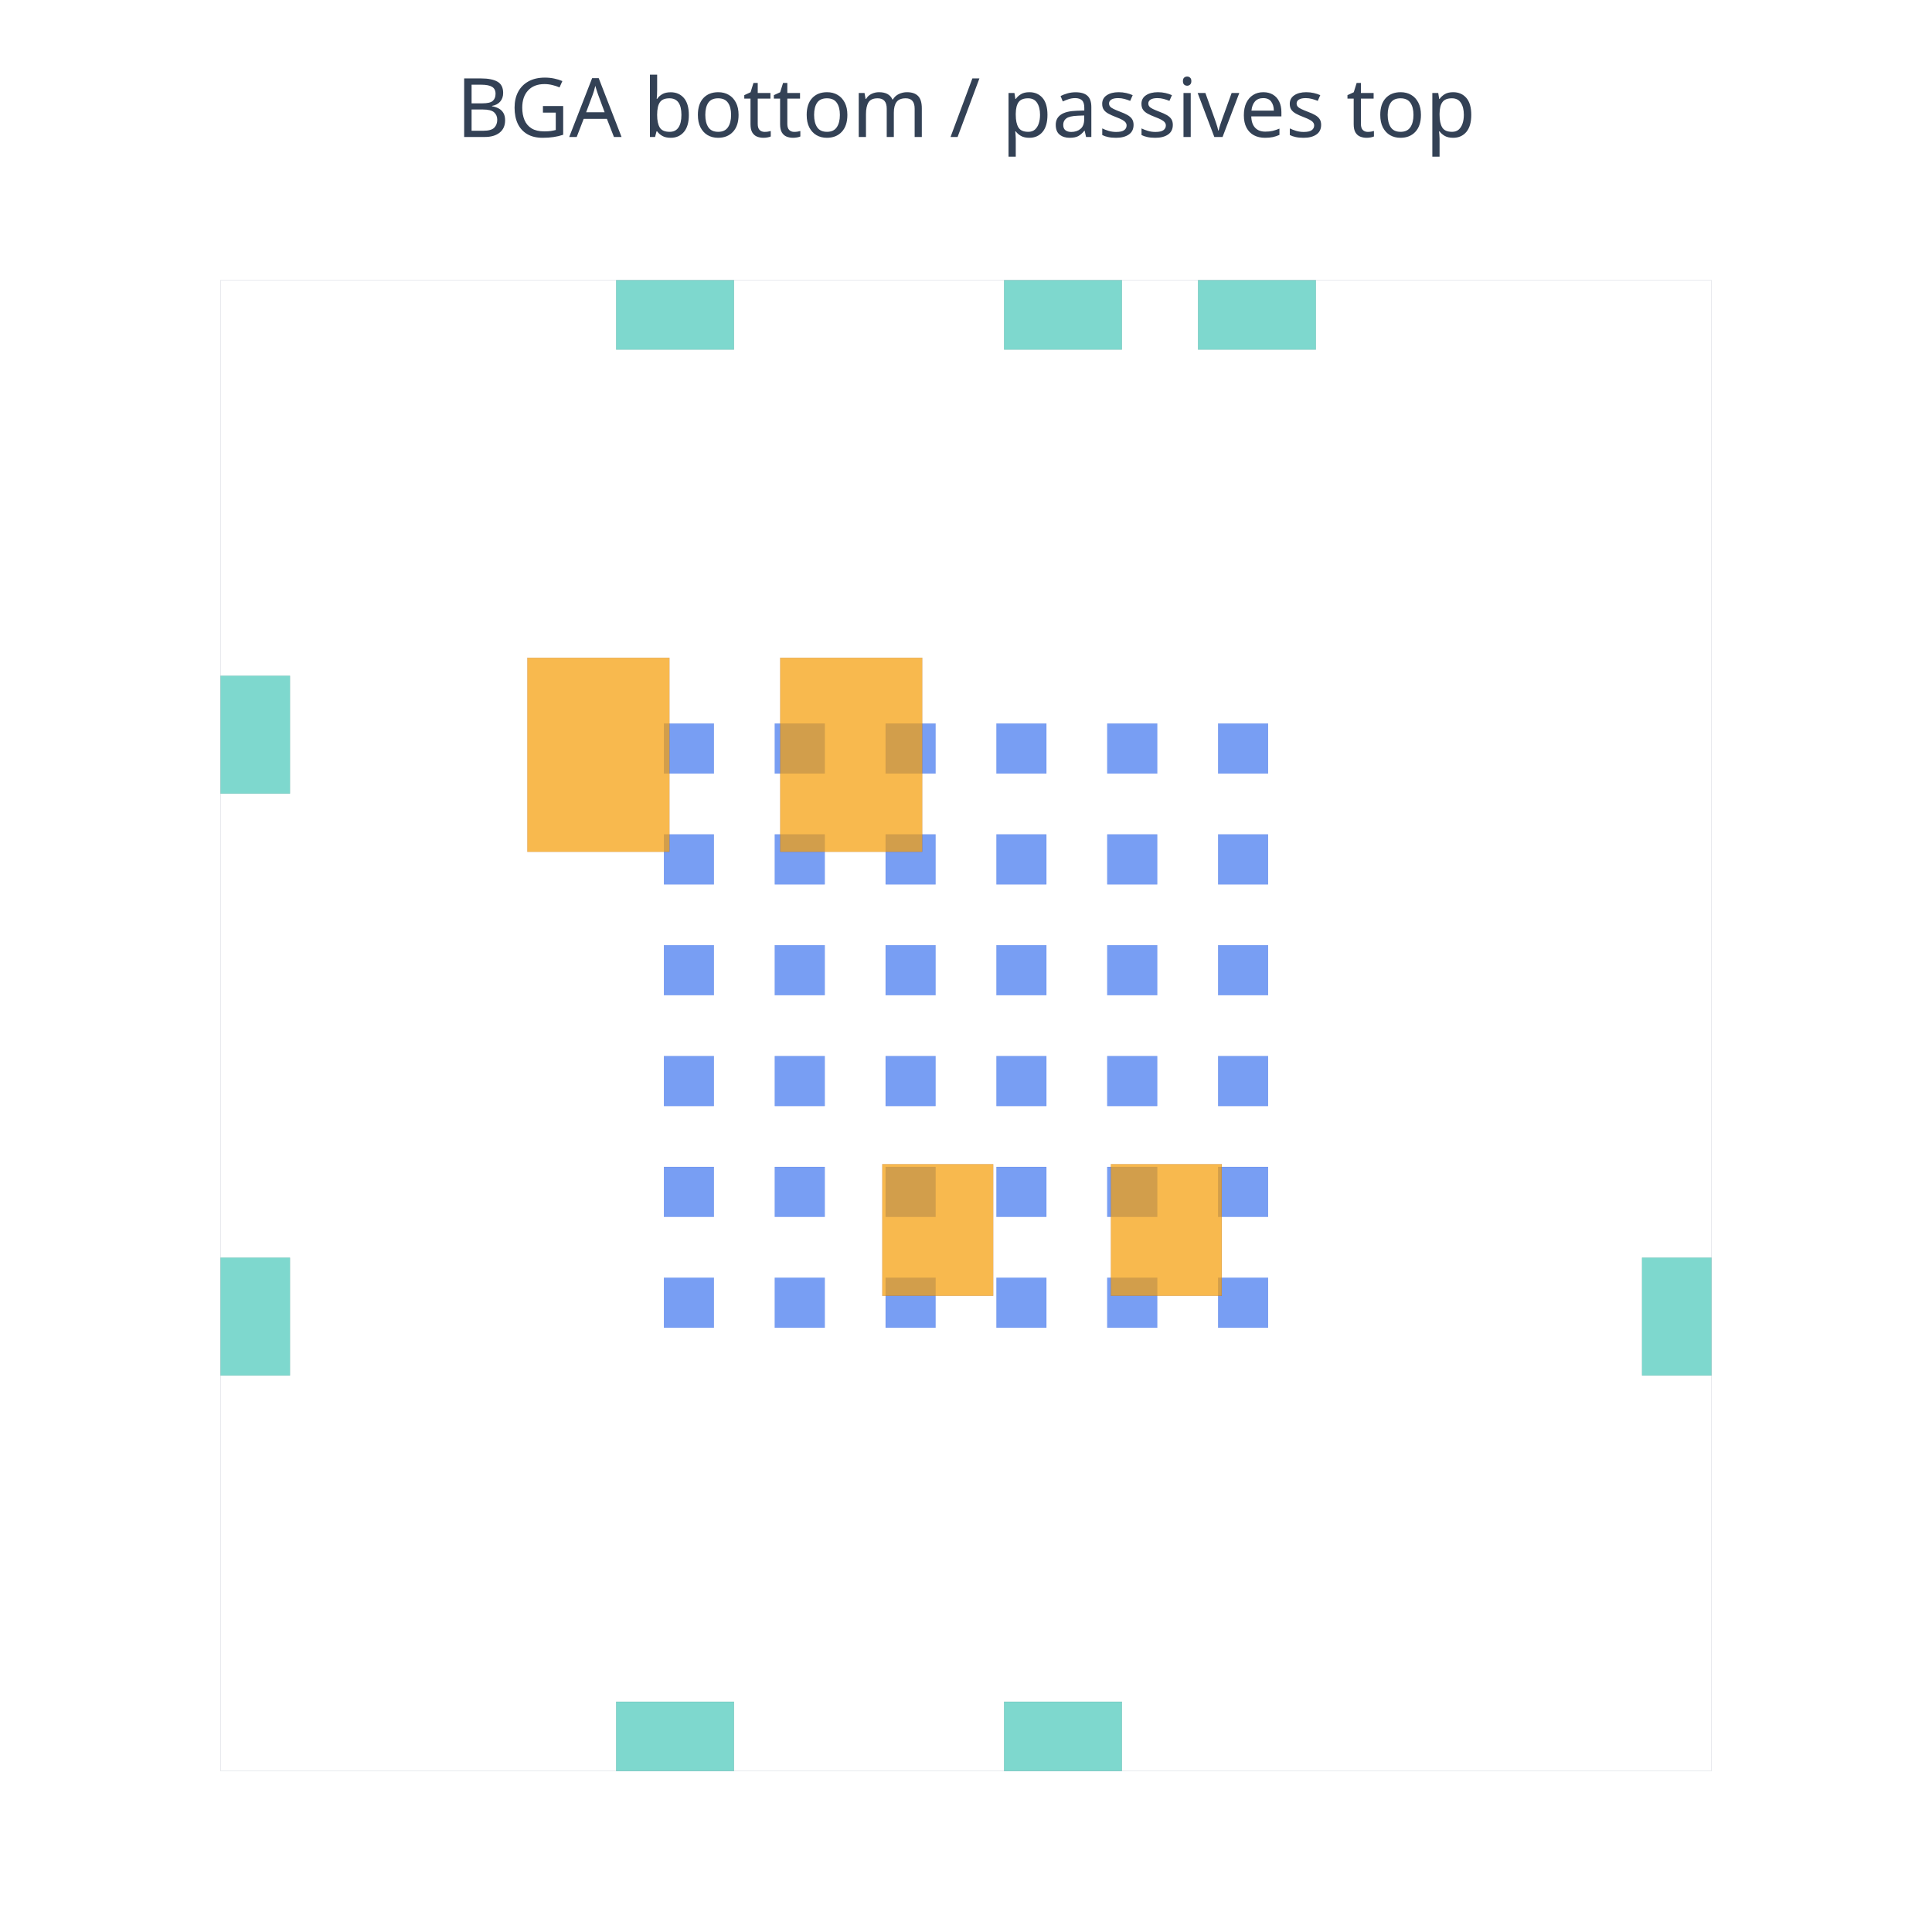
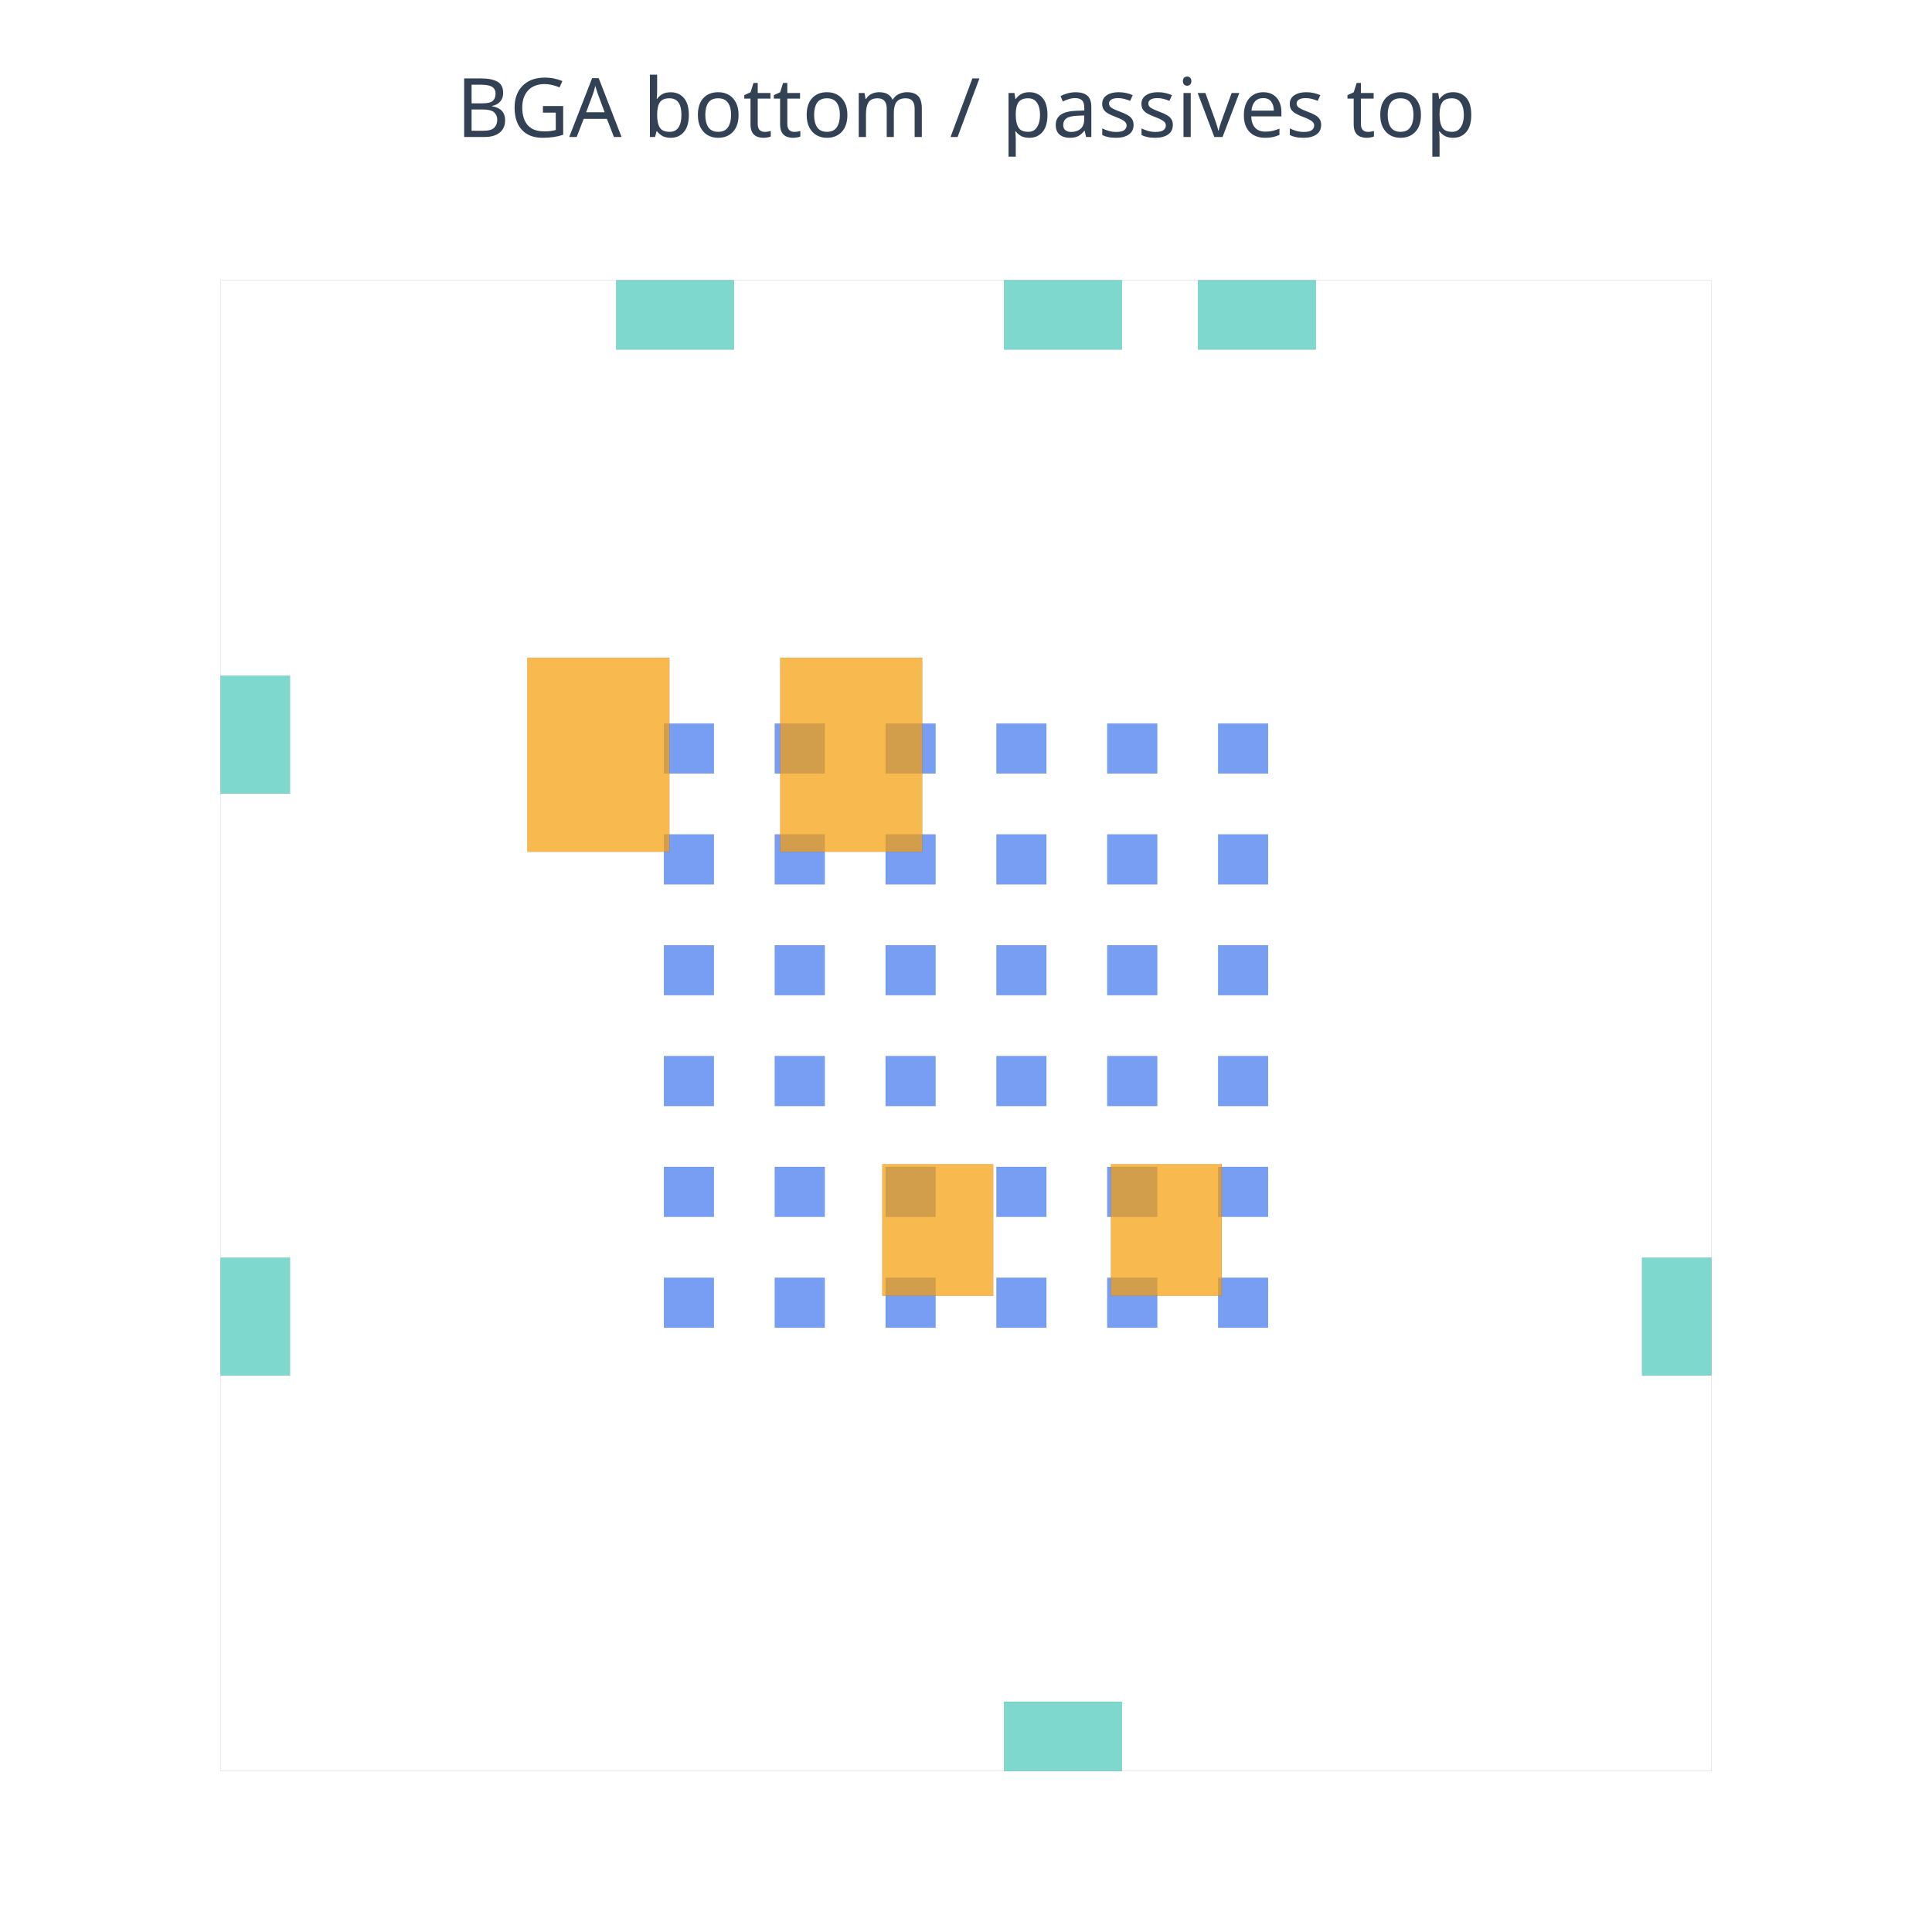
<svg xmlns="http://www.w3.org/2000/svg" width="480" height="480" viewBox="0 0 480 480">
  <rect width="100%" height="100%" fill="white" />
  <g>
    <rect data-type="rect" data-label="board" data-x="0" data-y="0" x="54.815" y="69.63" width="370.37" height="370.37" fill="rgba(255,255,255,0)" stroke="#64748b" stroke-width="0.029" />
  </g>
  <g>
    <rect data-type="rect" data-label="BGA" data-x="2" data-y="2" x="302.646" y="179.777" width="12.392" height="12.392" fill="rgba(37, 99, 235, 0.62)" stroke="#1d4ed8" stroke-width="0.029" />
  </g>
  <g>
    <rect data-type="rect" data-label="BGA" data-x="1.2" data-y="2" x="275.109" y="179.777" width="12.392" height="12.392" fill="rgba(37, 99, 235, 0.62)" stroke="#1d4ed8" stroke-width="0.029" />
  </g>
  <g>
    <rect data-type="rect" data-label="BGA" data-x="0.4" data-y="2" x="247.573" y="179.777" width="12.392" height="12.392" fill="rgba(37, 99, 235, 0.62)" stroke="#1d4ed8" stroke-width="0.029" />
  </g>
  <g>
    <rect data-type="rect" data-label="BGA" data-x="-0.4" data-y="2" x="220.036" y="179.777" width="12.392" height="12.392" fill="rgba(37, 99, 235, 0.62)" stroke="#1d4ed8" stroke-width="0.029" />
  </g>
  <g>
    <rect data-type="rect" data-label="BGA" data-x="-1.2" data-y="2" x="192.499" y="179.777" width="12.392" height="12.392" fill="rgba(37, 99, 235, 0.62)" stroke="#1d4ed8" stroke-width="0.029" />
  </g>
  <g>
    <rect data-type="rect" data-label="BGA" data-x="-2" data-y="2" x="164.962" y="179.777" width="12.392" height="12.392" fill="rgba(37, 99, 235, 0.62)" stroke="#1d4ed8" stroke-width="0.029" />
  </g>
  <g>
    <rect data-type="rect" data-label="BGA" data-x="2" data-y="1.2" x="302.646" y="207.314" width="12.392" height="12.392" fill="rgba(37, 99, 235, 0.62)" stroke="#1d4ed8" stroke-width="0.029" />
  </g>
  <g>
    <rect data-type="rect" data-label="BGA" data-x="1.2" data-y="1.2" x="275.109" y="207.314" width="12.392" height="12.392" fill="rgba(37, 99, 235, 0.62)" stroke="#1d4ed8" stroke-width="0.029" />
  </g>
  <g>
    <rect data-type="rect" data-label="BGA" data-x="0.4" data-y="1.2" x="247.573" y="207.314" width="12.392" height="12.392" fill="rgba(37, 99, 235, 0.62)" stroke="#1d4ed8" stroke-width="0.029" />
  </g>
  <g>
    <rect data-type="rect" data-label="BGA" data-x="-0.4" data-y="1.2" x="220.036" y="207.314" width="12.392" height="12.392" fill="rgba(37, 99, 235, 0.62)" stroke="#1d4ed8" stroke-width="0.029" />
  </g>
  <g>
    <rect data-type="rect" data-label="BGA" data-x="-1.2" data-y="1.2" x="192.499" y="207.314" width="12.392" height="12.392" fill="rgba(37, 99, 235, 0.62)" stroke="#1d4ed8" stroke-width="0.029" />
  </g>
  <g>
    <rect data-type="rect" data-label="BGA" data-x="-2" data-y="1.2" x="164.962" y="207.314" width="12.392" height="12.392" fill="rgba(37, 99, 235, 0.62)" stroke="#1d4ed8" stroke-width="0.029" />
  </g>
  <g>
    <rect data-type="rect" data-label="BGA" data-x="2" data-y="0.4" x="302.646" y="234.851" width="12.392" height="12.392" fill="rgba(37, 99, 235, 0.62)" stroke="#1d4ed8" stroke-width="0.029" />
  </g>
  <g>
    <rect data-type="rect" data-label="BGA" data-x="1.2" data-y="0.4" x="275.109" y="234.851" width="12.392" height="12.392" fill="rgba(37, 99, 235, 0.62)" stroke="#1d4ed8" stroke-width="0.029" />
  </g>
  <g>
    <rect data-type="rect" data-label="BGA" data-x="0.4" data-y="0.4" x="247.573" y="234.851" width="12.392" height="12.392" fill="rgba(37, 99, 235, 0.62)" stroke="#1d4ed8" stroke-width="0.029" />
  </g>
  <g>
    <rect data-type="rect" data-label="BGA" data-x="-0.4" data-y="0.4" x="220.036" y="234.851" width="12.392" height="12.392" fill="rgba(37, 99, 235, 0.62)" stroke="#1d4ed8" stroke-width="0.029" />
  </g>
  <g>
    <rect data-type="rect" data-label="BGA" data-x="-1.2" data-y="0.4" x="192.499" y="234.851" width="12.392" height="12.392" fill="rgba(37, 99, 235, 0.62)" stroke="#1d4ed8" stroke-width="0.029" />
  </g>
  <g>
    <rect data-type="rect" data-label="BGA" data-x="-2" data-y="0.4" x="164.962" y="234.851" width="12.392" height="12.392" fill="rgba(37, 99, 235, 0.62)" stroke="#1d4ed8" stroke-width="0.029" />
  </g>
  <g>
    <rect data-type="rect" data-label="BGA" data-x="2" data-y="-0.4" x="302.646" y="262.387" width="12.392" height="12.392" fill="rgba(37, 99, 235, 0.62)" stroke="#1d4ed8" stroke-width="0.029" />
  </g>
  <g>
    <rect data-type="rect" data-label="BGA" data-x="1.2" data-y="-0.4" x="275.109" y="262.387" width="12.392" height="12.392" fill="rgba(37, 99, 235, 0.62)" stroke="#1d4ed8" stroke-width="0.029" />
  </g>
  <g>
    <rect data-type="rect" data-label="BGA" data-x="0.4" data-y="-0.4" x="247.573" y="262.387" width="12.392" height="12.392" fill="rgba(37, 99, 235, 0.62)" stroke="#1d4ed8" stroke-width="0.029" />
  </g>
  <g>
    <rect data-type="rect" data-label="BGA" data-x="-0.4" data-y="-0.4" x="220.036" y="262.387" width="12.392" height="12.392" fill="rgba(37, 99, 235, 0.62)" stroke="#1d4ed8" stroke-width="0.029" />
  </g>
  <g>
    <rect data-type="rect" data-label="BGA" data-x="-1.2" data-y="-0.4" x="192.499" y="262.387" width="12.392" height="12.392" fill="rgba(37, 99, 235, 0.62)" stroke="#1d4ed8" stroke-width="0.029" />
  </g>
  <g>
    <rect data-type="rect" data-label="BGA" data-x="-2" data-y="-0.4" x="164.962" y="262.387" width="12.392" height="12.392" fill="rgba(37, 99, 235, 0.62)" stroke="#1d4ed8" stroke-width="0.029" />
  </g>
  <g>
    <rect data-type="rect" data-label="BGA" data-x="2" data-y="-1.2" x="302.646" y="289.924" width="12.392" height="12.392" fill="rgba(37, 99, 235, 0.62)" stroke="#1d4ed8" stroke-width="0.029" />
  </g>
  <g>
    <rect data-type="rect" data-label="BGA" data-x="1.2" data-y="-1.2" x="275.109" y="289.924" width="12.392" height="12.392" fill="rgba(37, 99, 235, 0.62)" stroke="#1d4ed8" stroke-width="0.029" />
  </g>
  <g>
    <rect data-type="rect" data-label="BGA" data-x="0.4" data-y="-1.2" x="247.573" y="289.924" width="12.392" height="12.392" fill="rgba(37, 99, 235, 0.62)" stroke="#1d4ed8" stroke-width="0.029" />
  </g>
  <g>
    <rect data-type="rect" data-label="BGA" data-x="-0.4" data-y="-1.2" x="220.036" y="289.924" width="12.392" height="12.392" fill="rgba(37, 99, 235, 0.62)" stroke="#1d4ed8" stroke-width="0.029" />
  </g>
  <g>
    <rect data-type="rect" data-label="BGA" data-x="-1.2" data-y="-1.2" x="192.499" y="289.924" width="12.392" height="12.392" fill="rgba(37, 99, 235, 0.62)" stroke="#1d4ed8" stroke-width="0.029" />
  </g>
  <g>
    <rect data-type="rect" data-label="BGA" data-x="-2" data-y="-1.2" x="164.962" y="289.924" width="12.392" height="12.392" fill="rgba(37, 99, 235, 0.62)" stroke="#1d4ed8" stroke-width="0.029" />
  </g>
  <g>
    <rect data-type="rect" data-label="BGA" data-x="2" data-y="-2" x="302.646" y="317.461" width="12.392" height="12.392" fill="rgba(37, 99, 235, 0.62)" stroke="#1d4ed8" stroke-width="0.029" />
  </g>
  <g>
    <rect data-type="rect" data-label="BGA" data-x="1.2" data-y="-2" x="275.109" y="317.461" width="12.392" height="12.392" fill="rgba(37, 99, 235, 0.62)" stroke="#1d4ed8" stroke-width="0.029" />
  </g>
  <g>
    <rect data-type="rect" data-label="BGA" data-x="0.4" data-y="-2" x="247.573" y="317.461" width="12.392" height="12.392" fill="rgba(37, 99, 235, 0.62)" stroke="#1d4ed8" stroke-width="0.029" />
  </g>
  <g>
    <rect data-type="rect" data-label="BGA" data-x="-0.4" data-y="-2" x="220.036" y="317.461" width="12.392" height="12.392" fill="rgba(37, 99, 235, 0.62)" stroke="#1d4ed8" stroke-width="0.029" />
  </g>
  <g>
    <rect data-type="rect" data-label="BGA" data-x="-1.2" data-y="-2" x="192.499" y="317.461" width="12.392" height="12.392" fill="rgba(37, 99, 235, 0.62)" stroke="#1d4ed8" stroke-width="0.029" />
  </g>
  <g>
    <rect data-type="rect" data-label="BGA" data-x="-2" data-y="-2" x="164.962" y="317.461" width="12.392" height="12.392" fill="rgba(37, 99, 235, 0.62)" stroke="#1d4ed8" stroke-width="0.029" />
  </g>
  <g>
    <rect data-type="rect" data-label="IO" data-x="-2.1" data-y="5.13" x="153.087" y="69.63" width="29.258" height="17.211" fill="rgba(20, 184, 166, 0.55)" stroke="#0f766e" stroke-width="0.029" />
  </g>
  <g>
-     <rect data-type="rect" data-label="IO" data-x="-2.1" data-y="-5.13" x="153.087" y="422.789" width="29.258" height="17.211" fill="rgba(20, 184, 166, 0.55)" stroke="#0f766e" stroke-width="0.029" />
-   </g>
-   <g>
    <rect data-type="rect" data-label="IO" data-x="0.7" data-y="-5.13" x="249.466" y="422.789" width="29.258" height="17.211" fill="rgba(20, 184, 166, 0.55)" stroke="#0f766e" stroke-width="0.029" />
  </g>
  <g>
    <rect data-type="rect" data-label="IO" data-x="-5.13" data-y="2.1" x="54.815" y="167.902" width="17.211" height="29.258" fill="rgba(20, 184, 166, 0.55)" stroke="#0f766e" stroke-width="0.029" />
  </g>
  <g>
    <rect data-type="rect" data-label="IO" data-x="2.1" data-y="5.13" x="297.655" y="69.63" width="29.258" height="17.211" fill="rgba(20, 184, 166, 0.55)" stroke="#0f766e" stroke-width="0.029" />
  </g>
  <g>
    <rect data-type="rect" data-label="IO" data-x="5.13" data-y="-2.1" x="407.975" y="312.47" width="17.211" height="29.258" fill="rgba(20, 184, 166, 0.55)" stroke="#0f766e" stroke-width="0.029" />
  </g>
  <g>
    <rect data-type="rect" data-label="IO" data-x="0.7" data-y="5.13" x="249.466" y="69.63" width="29.258" height="17.211" fill="rgba(20, 184, 166, 0.55)" stroke="#0f766e" stroke-width="0.029" />
  </g>
  <g>
    <rect data-type="rect" data-label="IO" data-x="-5.13" data-y="-2.1" x="54.815" y="312.47" width="17.211" height="29.258" fill="rgba(20, 184, 166, 0.55)" stroke="#0f766e" stroke-width="0.029" />
  </g>
  <g>
    <rect data-type="rect" data-label="PASSIVE" data-x="-0.20399999999999996" data-y="-1.475" x="219.21" y="289.236" width="27.537" height="32.7" fill="rgba(245, 158, 11, 0.72)" stroke="#92400e" stroke-width="0.029" />
  </g>
  <g>
    <rect data-type="rect" data-label="PASSIVE" data-x="1.446" data-y="-1.475" x="276.004" y="289.236" width="27.537" height="32.7" fill="rgba(245, 158, 11, 0.72)" stroke="#92400e" stroke-width="0.029" />
  </g>
  <g>
    <rect data-type="rect" data-label="PASSIVE" data-x="-2.6535" data-y="1.955" x="131.023" y="163.427" width="35.282" height="48.189" fill="rgba(245, 158, 11, 0.72)" stroke="#92400e" stroke-width="0.029" />
  </g>
  <g>
    <rect data-type="rect" data-label="PASSIVE" data-x="-0.8285000000000001" data-y="1.955" x="193.841" y="163.427" width="35.282" height="48.189" fill="rgba(245, 158, 11, 0.72)" stroke="#92400e" stroke-width="0.029" />
  </g>
  <text data-type="text" data-label="BGA bottom / passives top" data-x="0" data-y="6.2408" x="240" y="40" fill="#334155" font-size="20.37" font-family="sans-serif" text-anchor="middle" dominant-baseline="text-after-edge">BGA bottom / passives top</text>
  <g id="crosshair" style="display: none">
    <line id="crosshair-h" y1="0" y2="480" stroke="#666" stroke-width="0.5" />
    <line id="crosshair-v" x1="0" x2="480" stroke="#666" stroke-width="0.5" />
    <text id="coordinates" font-family="monospace" font-size="12" fill="#666" />
  </g>
</svg>
